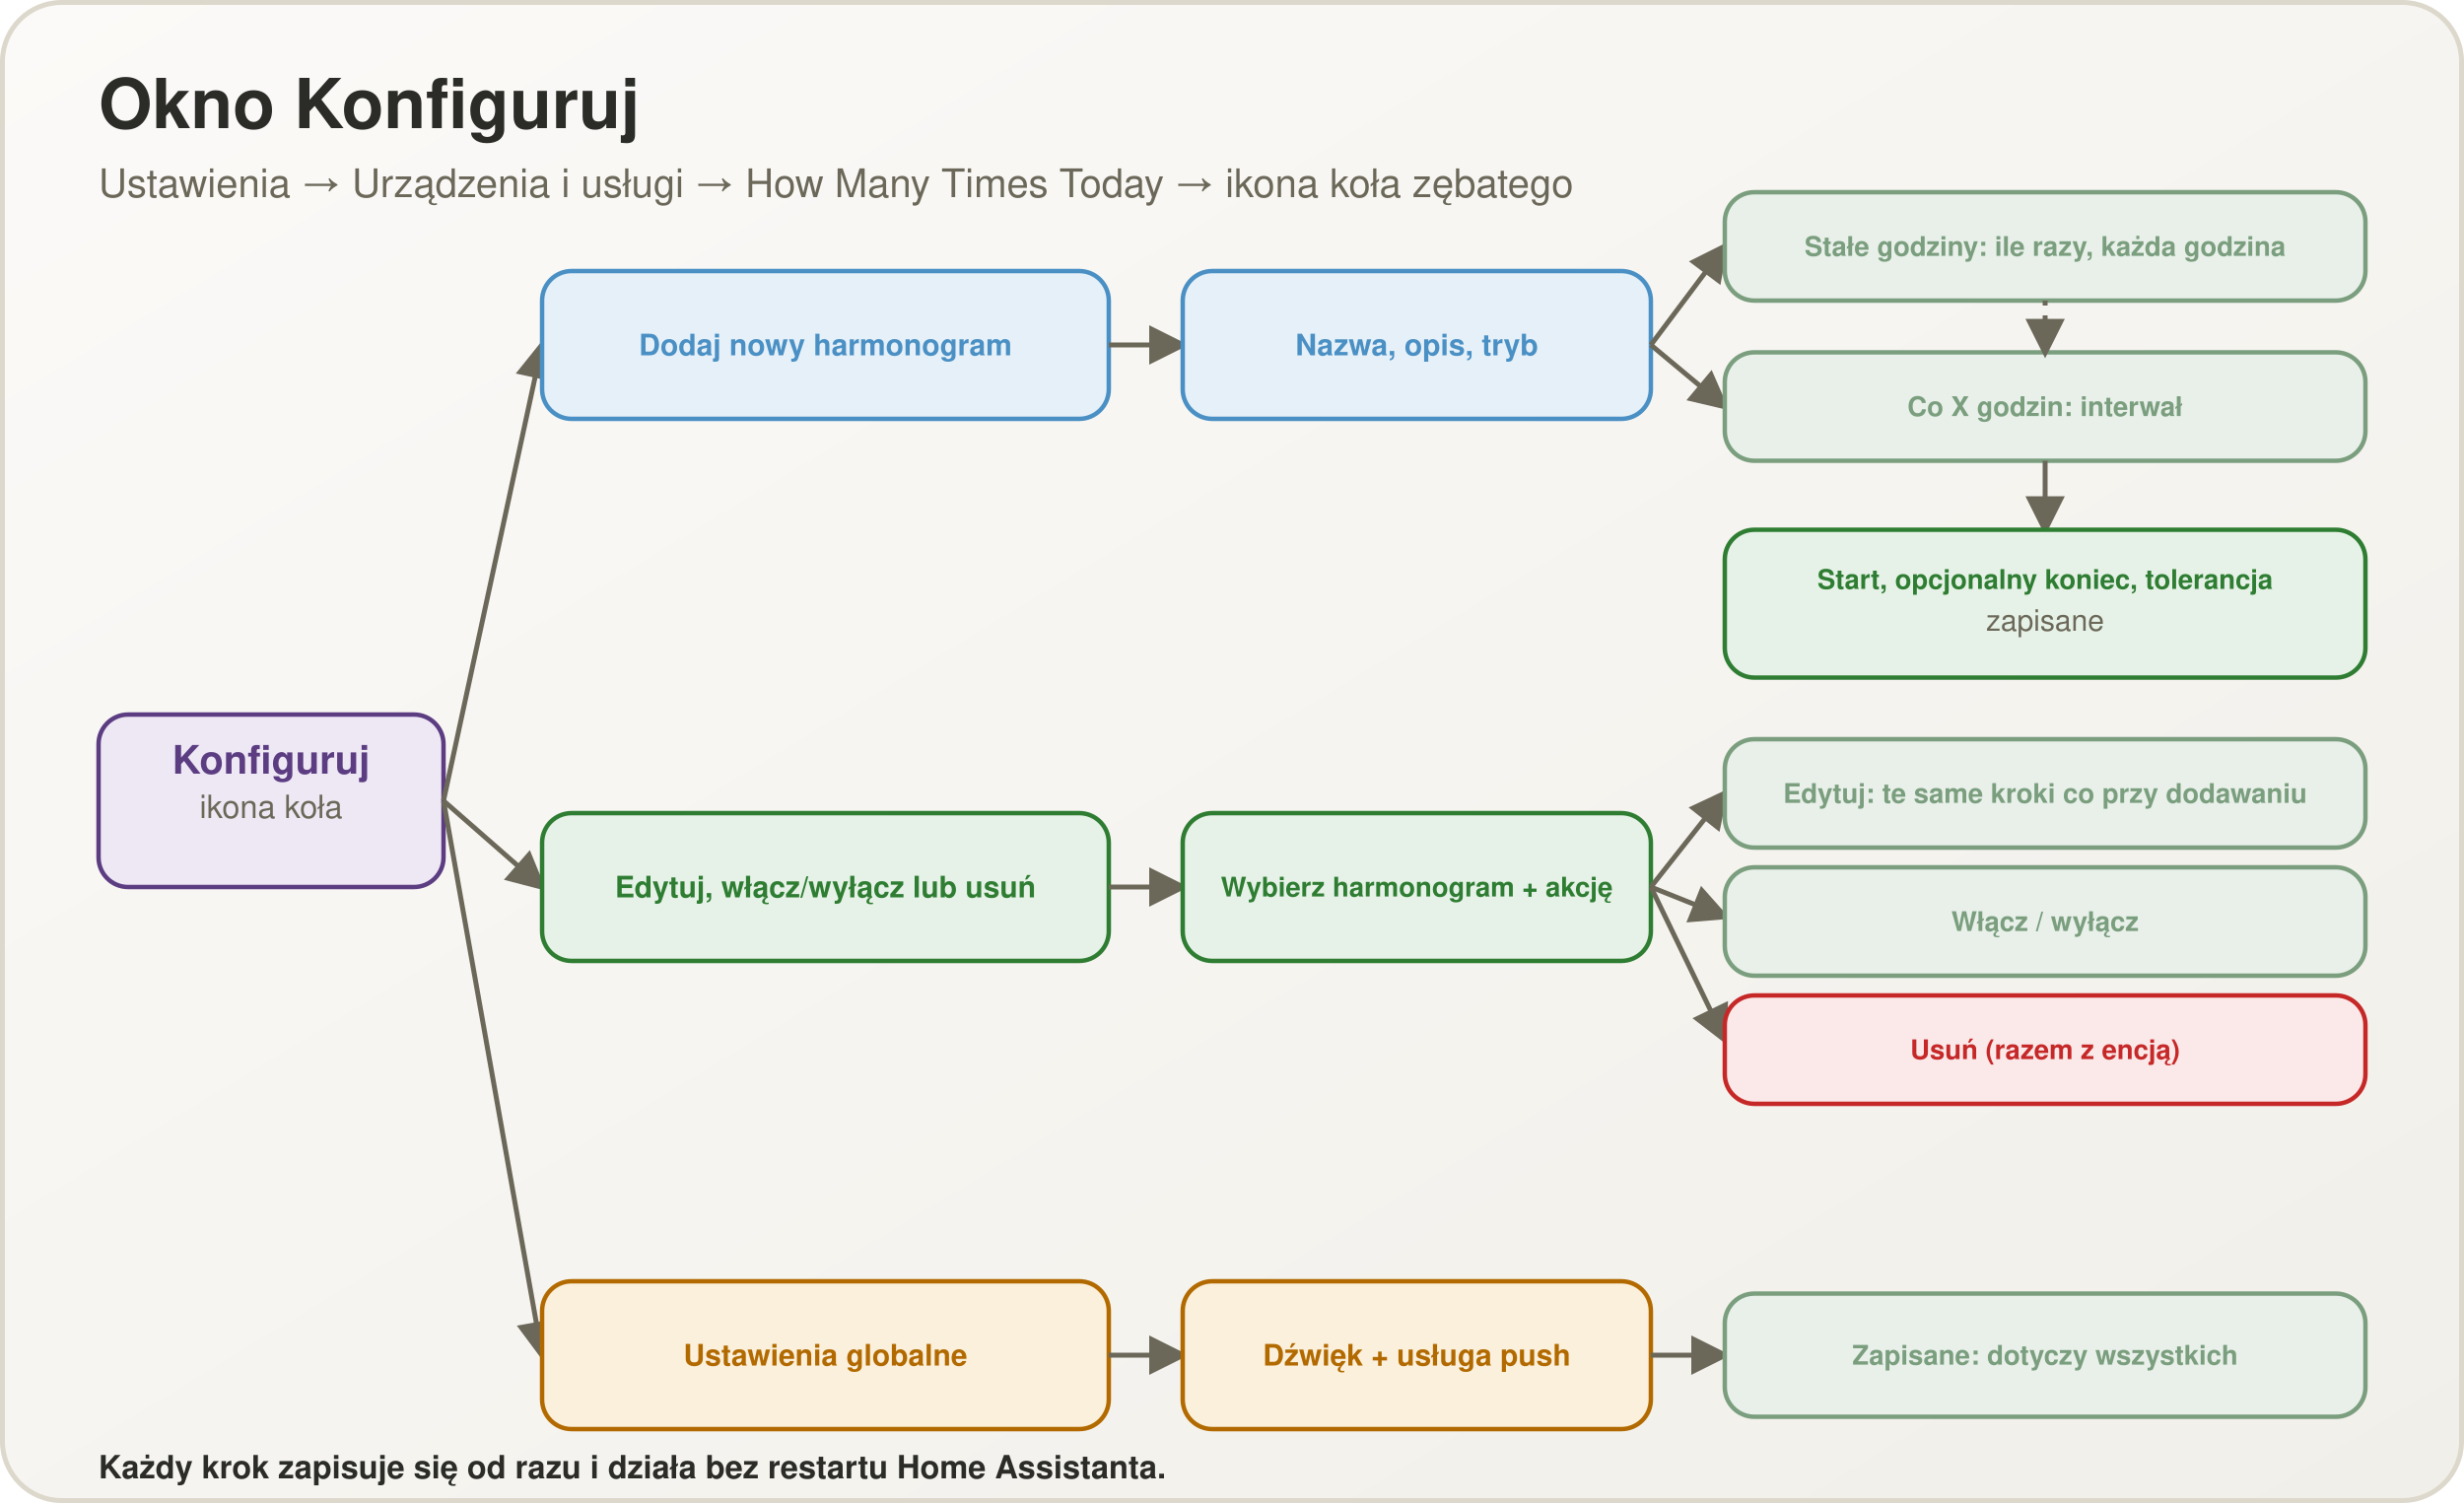
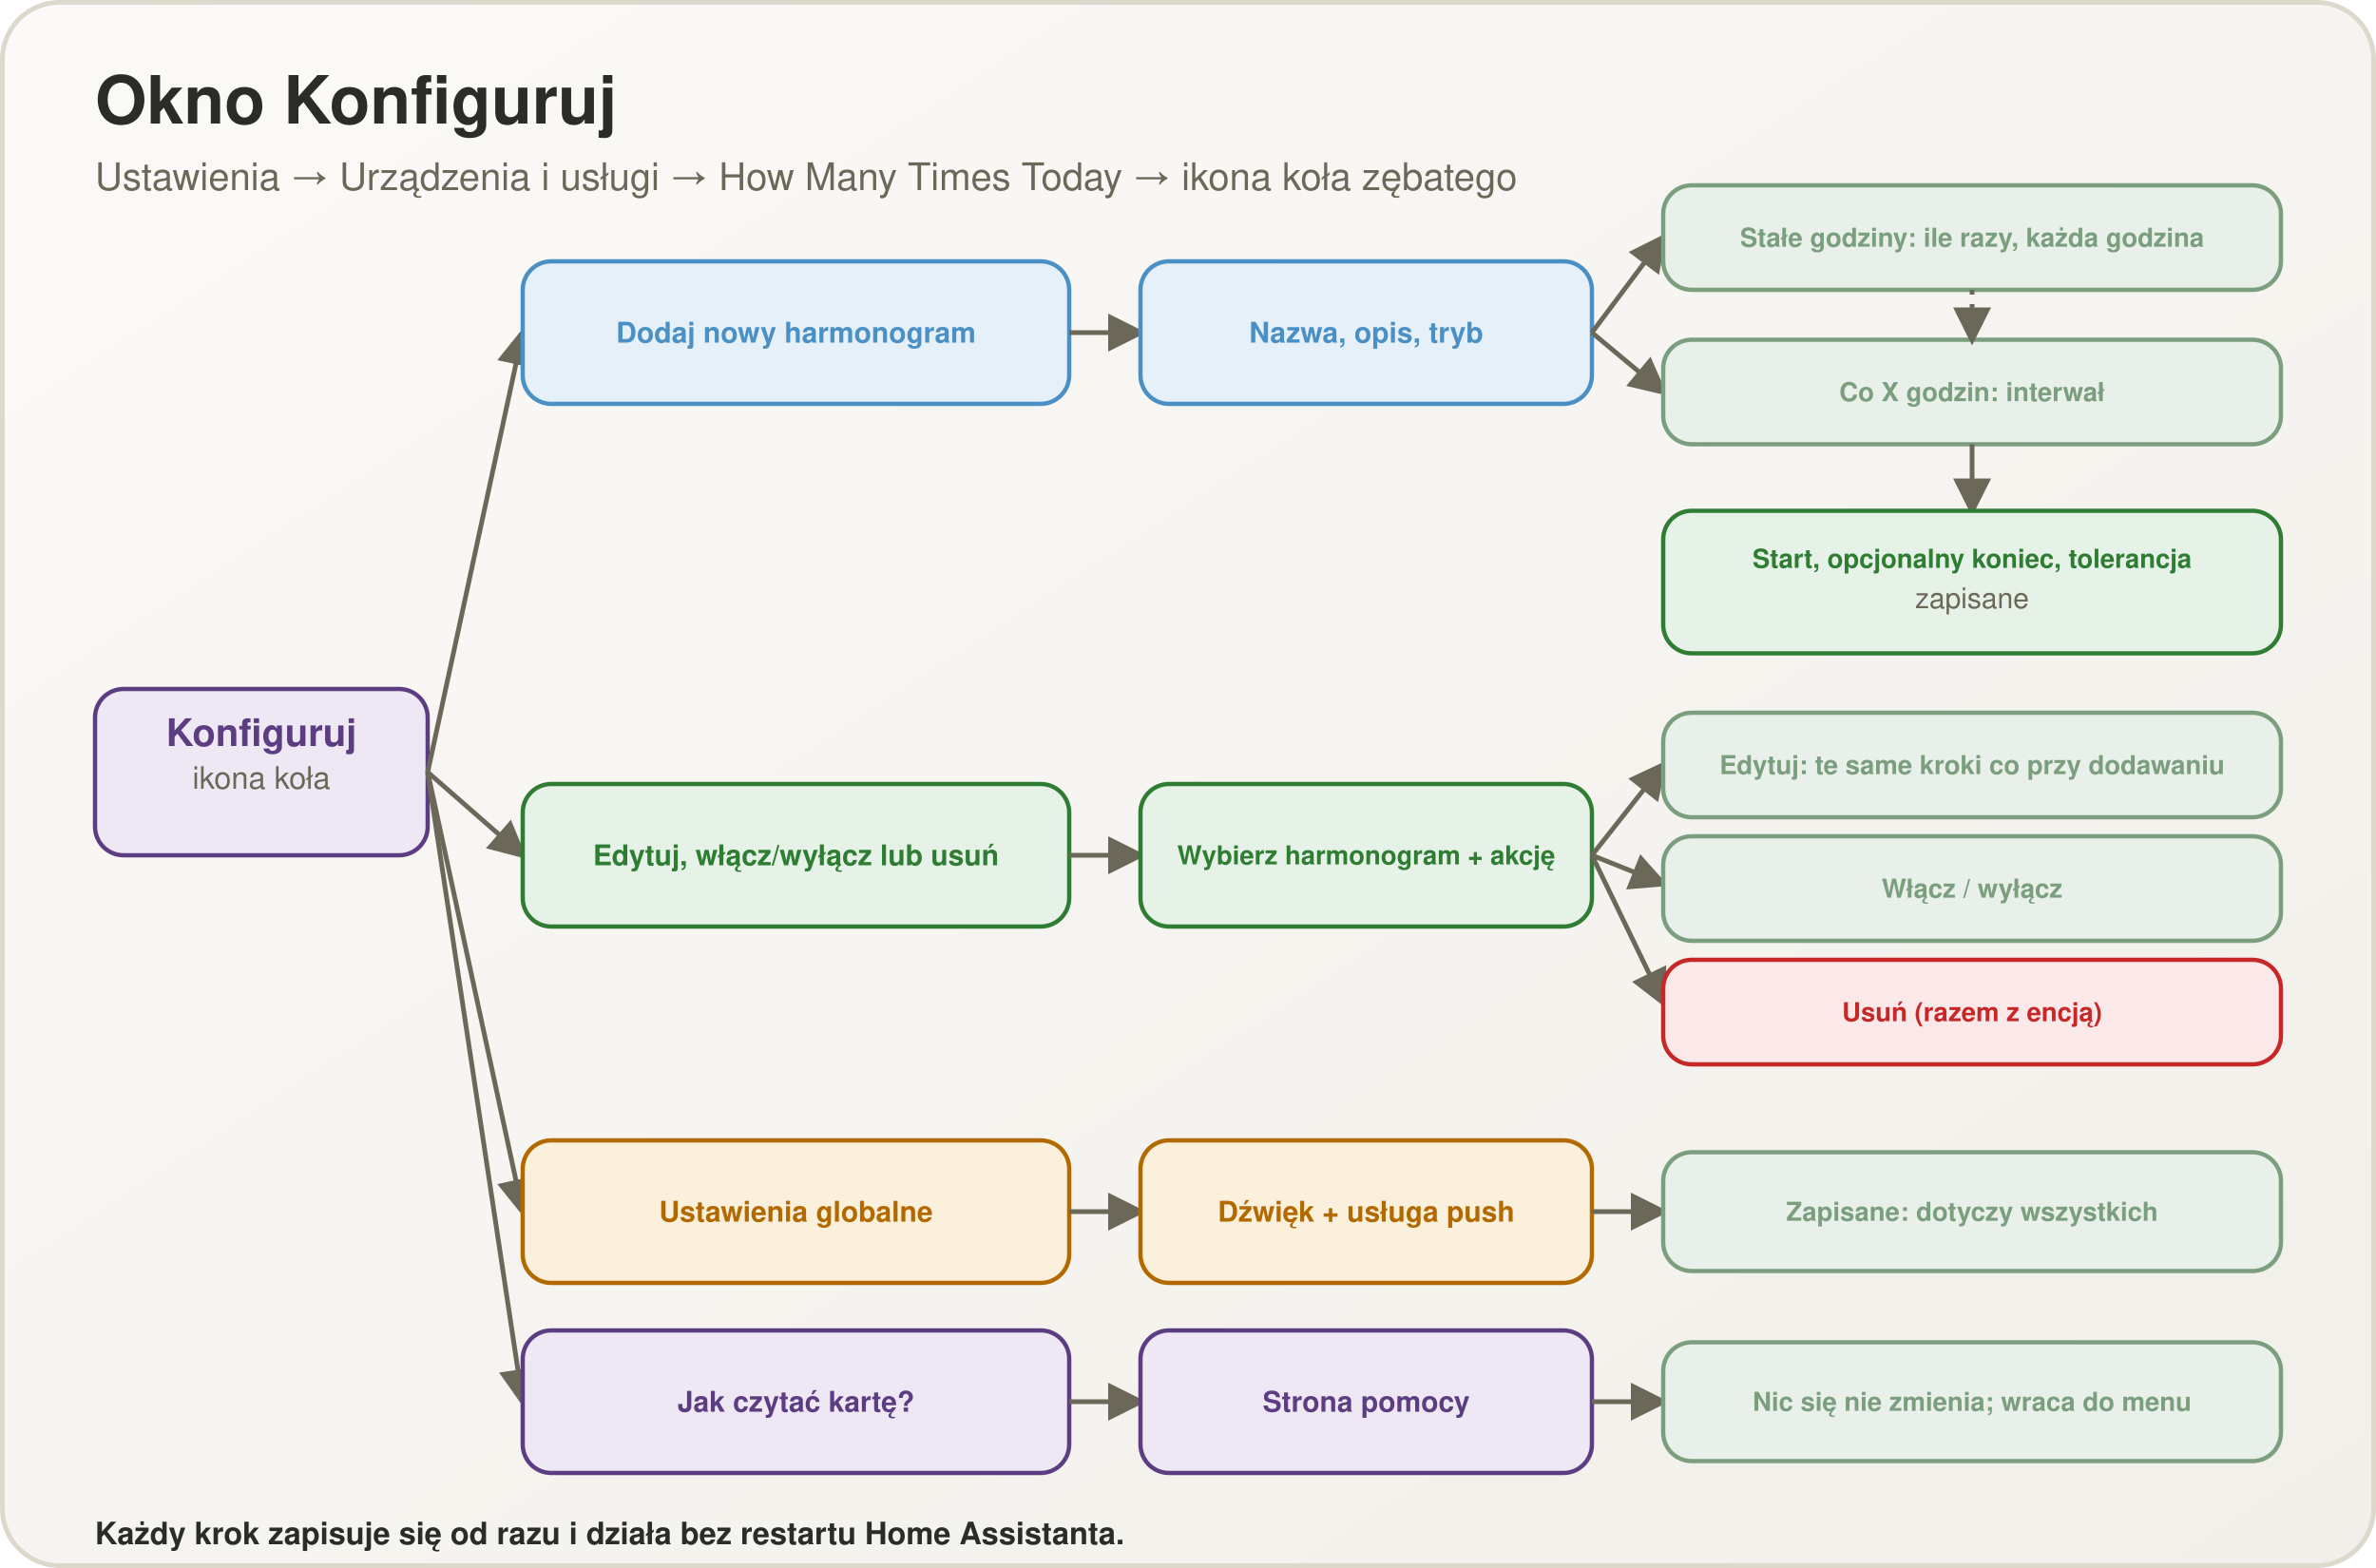
- <svg xmlns="http://www.w3.org/2000/svg" viewBox="0 0 1000 610" width="1000" height="610">
+ <svg xmlns="http://www.w3.org/2000/svg" viewBox="0 0 1000 660" width="1000" height="660">
  <defs>
    <linearGradient id="bg" x1="0" y1="0" x2="1" y2="1">
      <stop offset="0" stop-color="#fbfaf8" />
      <stop offset="1" stop-color="#f1efe9" />
    </linearGradient>
    <marker id="m6b6859" viewBox="0 0 10 10" refX="8.5" refY="5" markerWidth="8" markerHeight="8" orient="auto-start-reverse">
      <path d="M0,0 L10,5 L0,10 z" fill="#6b6859" />
    </marker>
  </defs>
-   <rect x="1" y="1" width="998" height="608" rx="24" fill="url(#bg)" stroke="#ddd8cc" stroke-width="2" />
+   <rect x="1" y="1" width="998" height="658" rx="24" fill="url(#bg)" stroke="#ddd8cc" stroke-width="2" />
  <text x="40" y="52" font-family="Segoe UI, Helvetica, Arial, sans-serif" font-size="28" font-weight="700" fill="#2b2b28" text-anchor="start">Okno Konfiguruj</text>
  <text x="40" y="80" font-family="Segoe UI, Helvetica, Arial, sans-serif" font-size="16" font-weight="400" fill="#6b6859" text-anchor="start">Ustawienia → Urządzenia i usługi → How Many Times Today → ikona koła zębatego</text>
  <rect x="40" y="290" width="140" height="70" rx="12" fill="#eee8f5" stroke="#5c3d82" stroke-width="1.8" />
  <text x="110.0" y="314" font-family="Segoe UI, Helvetica, Arial, sans-serif" font-size="16" font-weight="700" fill="#5c3d82" text-anchor="middle">Konfiguruj</text>
  <text x="110.0" y="332" font-family="Segoe UI, Helvetica, Arial, sans-serif" font-size="13" font-weight="400" fill="#6b6859" text-anchor="middle">ikona koła</text>
  <line x1="180" y1="325" x2="220" y2="140" stroke="#6b6859" stroke-width="2" marker-end="url(#m6b6859)" />
  <rect x="220" y="110" width="230" height="60" rx="12" fill="#e6f0f8" stroke="#4a90c4" stroke-width="1.8" />
  <text x="335.0" y="144.2" font-family="Segoe UI, Helvetica, Arial, sans-serif" font-size="12" font-weight="700" fill="#4a90c4" text-anchor="middle">Dodaj nowy harmonogram</text>
  <line x1="450" y1="140" x2="480" y2="140" stroke="#6b6859" stroke-width="2" marker-end="url(#m6b6859)" />
  <line x1="180" y1="325" x2="220" y2="360" stroke="#6b6859" stroke-width="2" marker-end="url(#m6b6859)" />
  <rect x="220" y="330" width="230" height="60" rx="12" fill="#e6f2e7" stroke="#2e7d32" stroke-width="1.8" />
  <text x="335.0" y="364.2" font-family="Segoe UI, Helvetica, Arial, sans-serif" font-size="12" font-weight="700" fill="#2e7d32" text-anchor="middle">Edytuj, włącz/wyłącz lub usuń</text>
  <line x1="450" y1="360" x2="480" y2="360" stroke="#6b6859" stroke-width="2" marker-end="url(#m6b6859)" />
-   <line x1="180" y1="325" x2="220" y2="550" stroke="#6b6859" stroke-width="2" marker-end="url(#m6b6859)" />
-   <rect x="220" y="520" width="230" height="60" rx="12" fill="#fbf0dc" stroke="#b26a00" stroke-width="1.8" />
-   <text x="335.0" y="554.2" font-family="Segoe UI, Helvetica, Arial, sans-serif" font-size="12" font-weight="700" fill="#b26a00" text-anchor="middle">Ustawienia globalne</text>
-   <line x1="450" y1="550" x2="480" y2="550" stroke="#6b6859" stroke-width="2" marker-end="url(#m6b6859)" />
+   <line x1="180" y1="325" x2="220" y2="510" stroke="#6b6859" stroke-width="2" marker-end="url(#m6b6859)" />
+   <rect x="220" y="480" width="230" height="60" rx="12" fill="#fbf0dc" stroke="#b26a00" stroke-width="1.8" />
+   <text x="335.0" y="514.2" font-family="Segoe UI, Helvetica, Arial, sans-serif" font-size="12" font-weight="700" fill="#b26a00" text-anchor="middle">Ustawienia globalne</text>
+   <line x1="450" y1="510" x2="480" y2="510" stroke="#6b6859" stroke-width="2" marker-end="url(#m6b6859)" />
  <rect x="480" y="110" width="190" height="60" rx="12" fill="#e6f0f8" stroke="#4a90c4" stroke-width="1.8" />
  <text x="575.0" y="144.2" font-family="Segoe UI, Helvetica, Arial, sans-serif" font-size="12" font-weight="700" fill="#4a90c4" text-anchor="middle">Nazwa, opis, tryb</text>
  <line x1="670" y1="140" x2="700" y2="100" stroke="#6b6859" stroke-width="2" marker-end="url(#m6b6859)" />
  <line x1="670" y1="140" x2="700" y2="165" stroke="#6b6859" stroke-width="2" marker-end="url(#m6b6859)" />
  <rect x="700" y="78" width="260" height="44" rx="12" fill="#e8f0e9" stroke="#7a9e7e" stroke-width="1.8" />
  <text x="830.0" y="103.85" font-family="Segoe UI, Helvetica, Arial, sans-serif" font-size="11" font-weight="700" fill="#7a9e7e" text-anchor="middle">Stałe godziny: ile razy, każda godzina</text>
  <rect x="700" y="143" width="260" height="44" rx="12" fill="#e8f0e9" stroke="#7a9e7e" stroke-width="1.8" />
  <text x="830.0" y="168.85" font-family="Segoe UI, Helvetica, Arial, sans-serif" font-size="11" font-weight="700" fill="#7a9e7e" text-anchor="middle">Co X godzin: interwał</text>
  <line x1="830" y1="122" x2="830" y2="143" stroke="#6b6859" stroke-width="2" stroke-dasharray="2 4" marker-end="url(#m6b6859)" />
  <line x1="830" y1="187" x2="830" y2="215" stroke="#6b6859" stroke-width="2" marker-end="url(#m6b6859)" />
  <rect x="700" y="215" width="260" height="60" rx="12" fill="#e6f2e7" stroke="#2e7d32" stroke-width="1.8" />
  <text x="830.0" y="239" font-family="Segoe UI, Helvetica, Arial, sans-serif" font-size="11" font-weight="700" fill="#2e7d32" text-anchor="middle">Start, opcjonalny koniec, tolerancja</text>
  <text x="830.0" y="256" font-family="Segoe UI, Helvetica, Arial, sans-serif" font-size="12" font-weight="400" fill="#6b6859" text-anchor="middle">zapisane</text>
  <rect x="480" y="330" width="190" height="60" rx="12" fill="#e6f2e7" stroke="#2e7d32" stroke-width="1.8" />
  <text x="575.0" y="363.85" font-family="Segoe UI, Helvetica, Arial, sans-serif" font-size="11" font-weight="700" fill="#2e7d32" text-anchor="middle">Wybierz harmonogram + akcję</text>
  <line x1="670" y1="360" x2="700" y2="322" stroke="#6b6859" stroke-width="2" marker-end="url(#m6b6859)" />
  <line x1="670" y1="360" x2="700" y2="372" stroke="#6b6859" stroke-width="2" marker-end="url(#m6b6859)" />
  <line x1="670" y1="360" x2="700" y2="422" stroke="#6b6859" stroke-width="2" marker-end="url(#m6b6859)" />
  <rect x="700" y="300" width="260" height="44" rx="12" fill="#e8f0e9" stroke="#7a9e7e" stroke-width="1.8" />
  <text x="830.0" y="325.85" font-family="Segoe UI, Helvetica, Arial, sans-serif" font-size="11" font-weight="700" fill="#7a9e7e" text-anchor="middle">Edytuj: te same kroki co przy dodawaniu</text>
  <rect x="700" y="352" width="260" height="44" rx="12" fill="#e8f0e9" stroke="#7a9e7e" stroke-width="1.8" />
  <text x="830.0" y="377.85" font-family="Segoe UI, Helvetica, Arial, sans-serif" font-size="11" font-weight="700" fill="#7a9e7e" text-anchor="middle">Włącz / wyłącz</text>
  <rect x="700" y="404" width="260" height="44" rx="12" fill="#fbe9e9" stroke="#c62828" stroke-width="1.8" />
  <text x="830.0" y="429.85" font-family="Segoe UI, Helvetica, Arial, sans-serif" font-size="11" font-weight="700" fill="#c62828" text-anchor="middle">Usuń (razem z encją)</text>
-   <rect x="480" y="520" width="190" height="60" rx="12" fill="#fbf0dc" stroke="#b26a00" stroke-width="1.8" />
-   <text x="575.0" y="554.2" font-family="Segoe UI, Helvetica, Arial, sans-serif" font-size="12" font-weight="700" fill="#b26a00" text-anchor="middle">Dźwięk + usługa push</text>
-   <line x1="670" y1="550" x2="700" y2="550" stroke="#6b6859" stroke-width="2" marker-end="url(#m6b6859)" />
-   <rect x="700" y="525" width="260" height="50" rx="12" fill="#e8f0e9" stroke="#7a9e7e" stroke-width="1.8" />
-   <text x="830.0" y="553.85" font-family="Segoe UI, Helvetica, Arial, sans-serif" font-size="11" font-weight="700" fill="#7a9e7e" text-anchor="middle">Zapisane: dotyczy wszystkich</text>
-   <text x="40" y="600" font-family="Segoe UI, Helvetica, Arial, sans-serif" font-size="13" font-weight="600" fill="#2b2b28" text-anchor="start">Każdy krok zapisuje się od razu i działa bez restartu Home Assistanta.</text>
+   <rect x="480" y="480" width="190" height="60" rx="12" fill="#fbf0dc" stroke="#b26a00" stroke-width="1.8" />
+   <text x="575.0" y="514.2" font-family="Segoe UI, Helvetica, Arial, sans-serif" font-size="12" font-weight="700" fill="#b26a00" text-anchor="middle">Dźwięk + usługa push</text>
+   <line x1="670" y1="510" x2="700" y2="510" stroke="#6b6859" stroke-width="2" marker-end="url(#m6b6859)" />
+   <rect x="700" y="485" width="260" height="50" rx="12" fill="#e8f0e9" stroke="#7a9e7e" stroke-width="1.8" />
+   <text x="830.0" y="513.85" font-family="Segoe UI, Helvetica, Arial, sans-serif" font-size="11" font-weight="700" fill="#7a9e7e" text-anchor="middle">Zapisane: dotyczy wszystkich</text>
+   <line x1="180" y1="325" x2="220" y2="590" stroke="#6b6859" stroke-width="2" marker-end="url(#m6b6859)" />
+   <rect x="220" y="560" width="230" height="60" rx="12" fill="#eee8f5" stroke="#5c3d82" stroke-width="1.8" />
+   <text x="335.0" y="594.2" font-family="Segoe UI, Helvetica, Arial, sans-serif" font-size="12" font-weight="700" fill="#5c3d82" text-anchor="middle">Jak czytać kartę?</text>
+   <line x1="450" y1="590" x2="480" y2="590" stroke="#6b6859" stroke-width="2" marker-end="url(#m6b6859)" />
+   <rect x="480" y="560" width="190" height="60" rx="12" fill="#eee8f5" stroke="#5c3d82" stroke-width="1.8" />
+   <text x="575.0" y="594.2" font-family="Segoe UI, Helvetica, Arial, sans-serif" font-size="12" font-weight="700" fill="#5c3d82" text-anchor="middle">Strona pomocy</text>
+   <line x1="670" y1="590" x2="700" y2="590" stroke="#6b6859" stroke-width="2" marker-end="url(#m6b6859)" />
+   <rect x="700" y="565" width="260" height="50" rx="12" fill="#e8f0e9" stroke="#7a9e7e" stroke-width="1.8" />
+   <text x="830.0" y="593.85" font-family="Segoe UI, Helvetica, Arial, sans-serif" font-size="11" font-weight="700" fill="#7a9e7e" text-anchor="middle">Nic się nie zmienia; wraca do menu</text>
+   <text x="40" y="650" font-family="Segoe UI, Helvetica, Arial, sans-serif" font-size="13" font-weight="600" fill="#2b2b28" text-anchor="start">Każdy krok zapisuje się od razu i działa bez restartu Home Assistanta.</text>
</svg>
